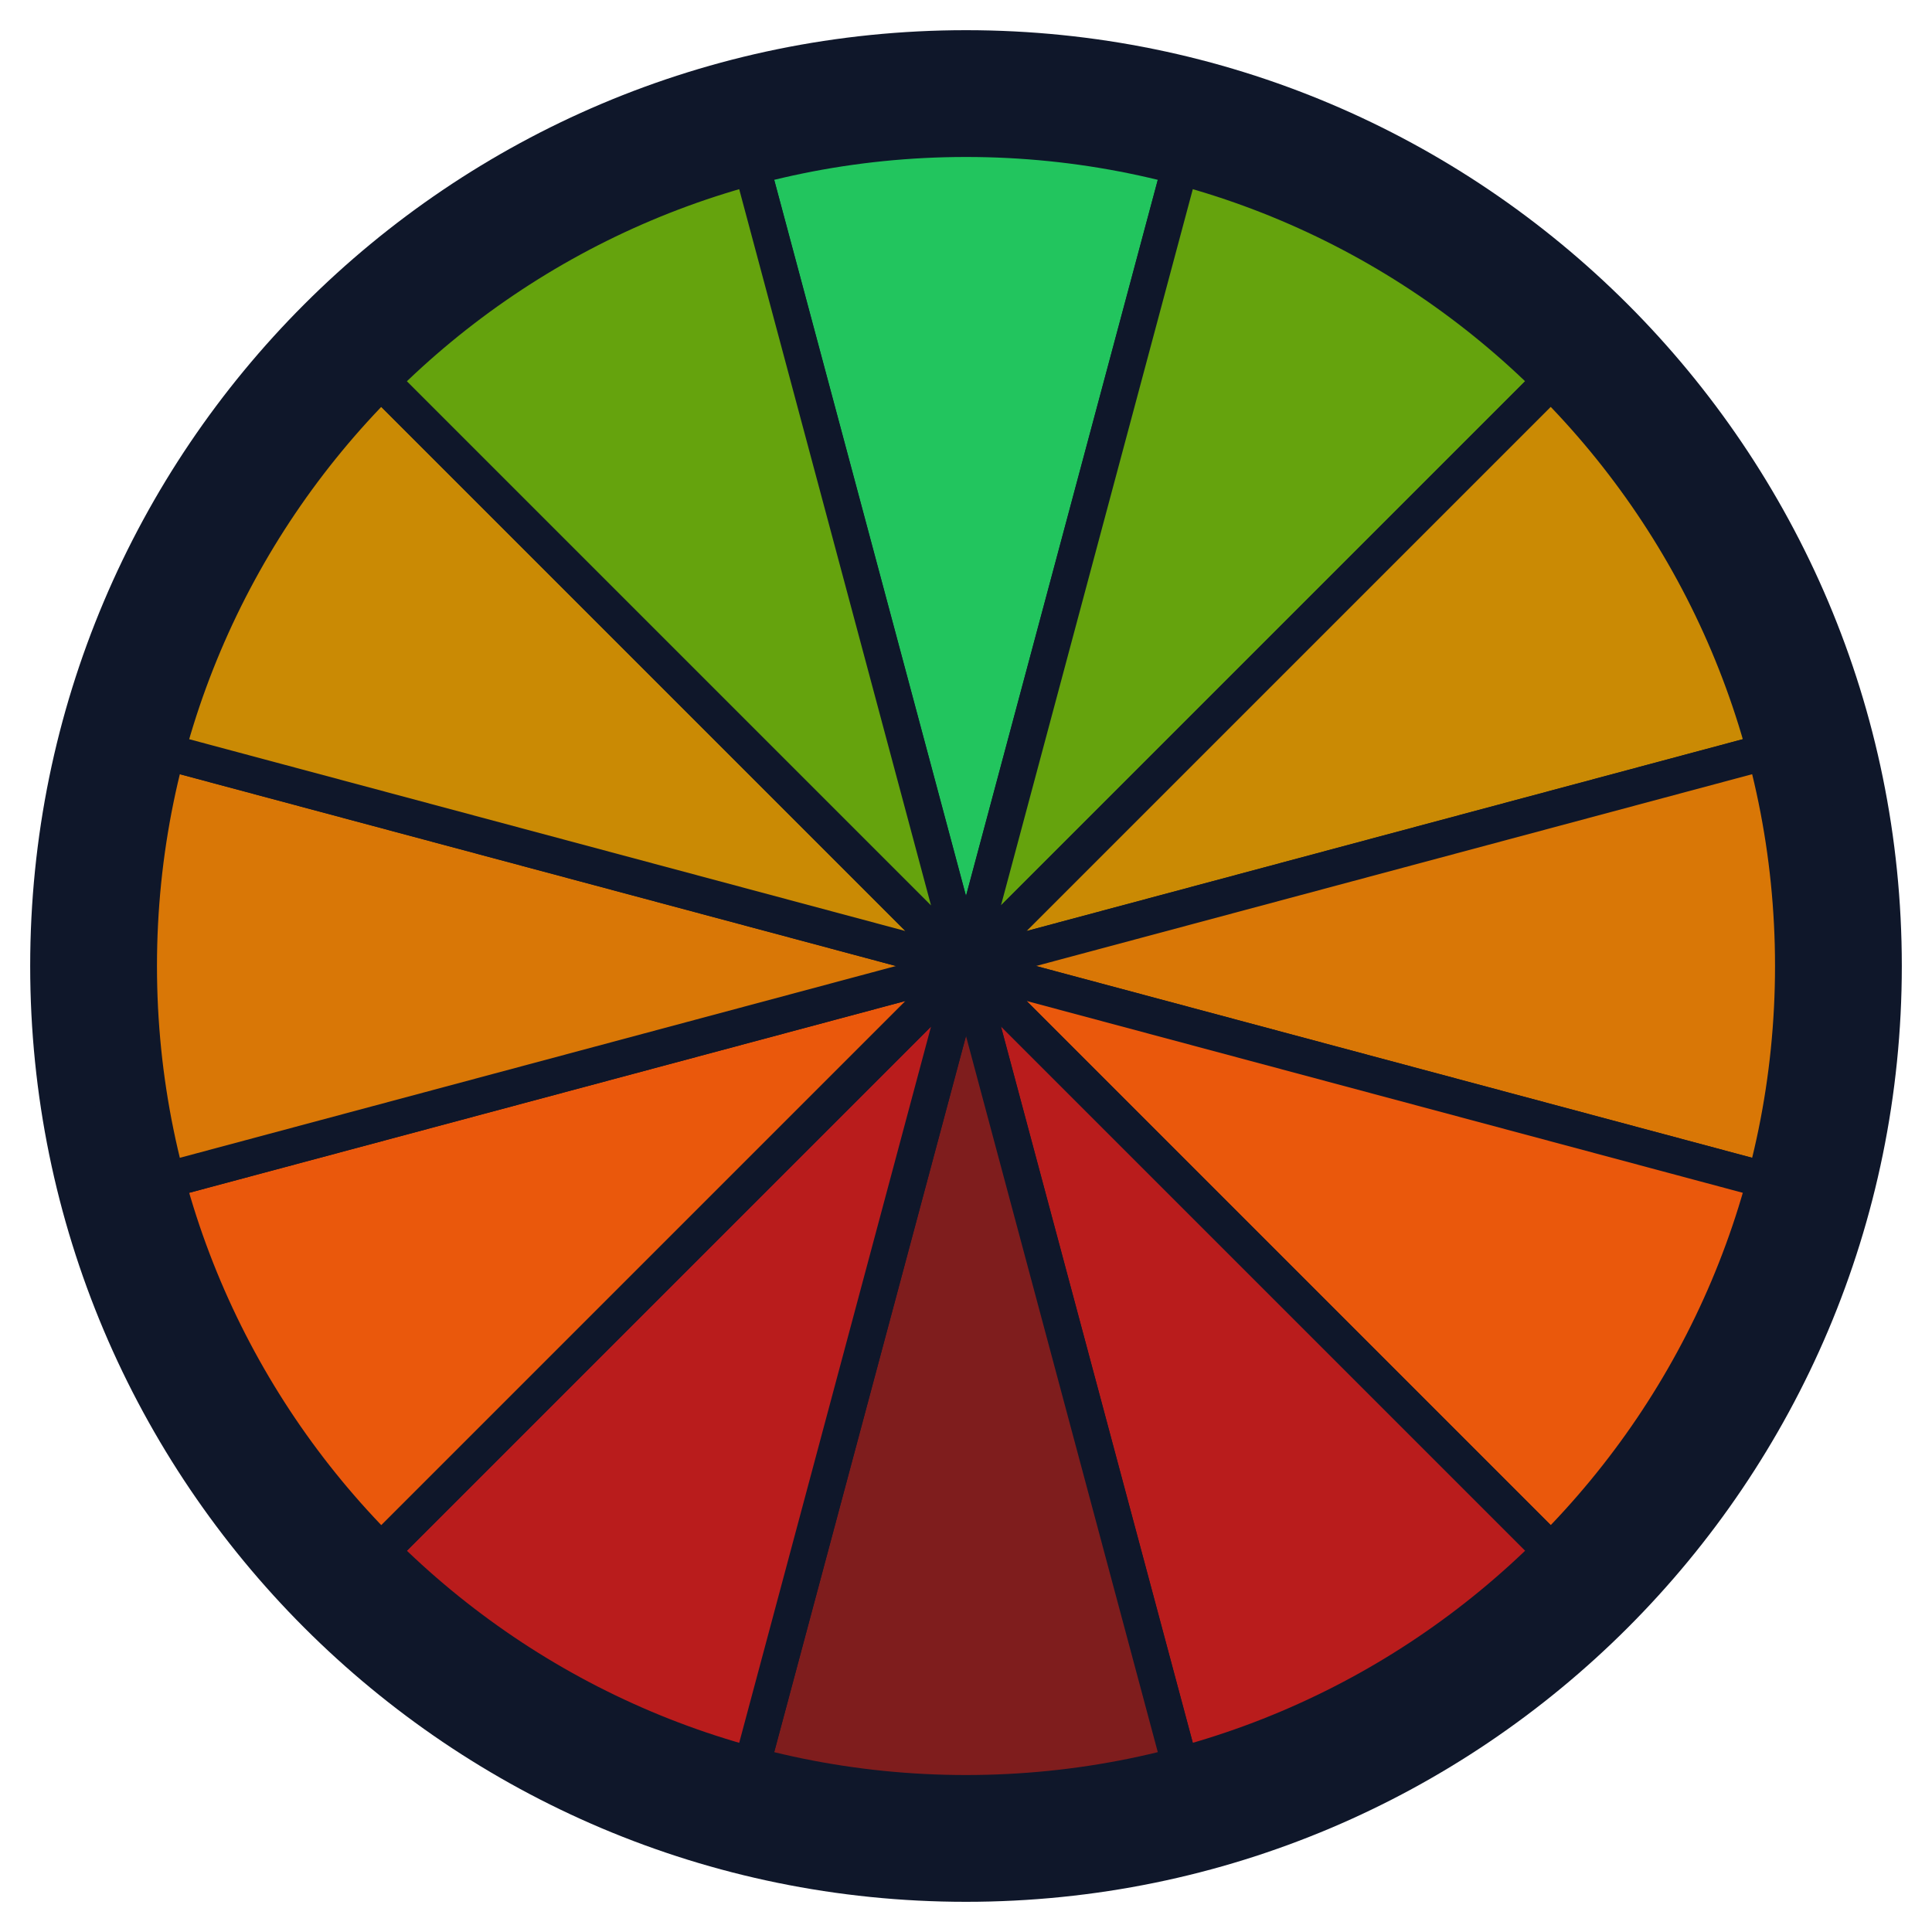
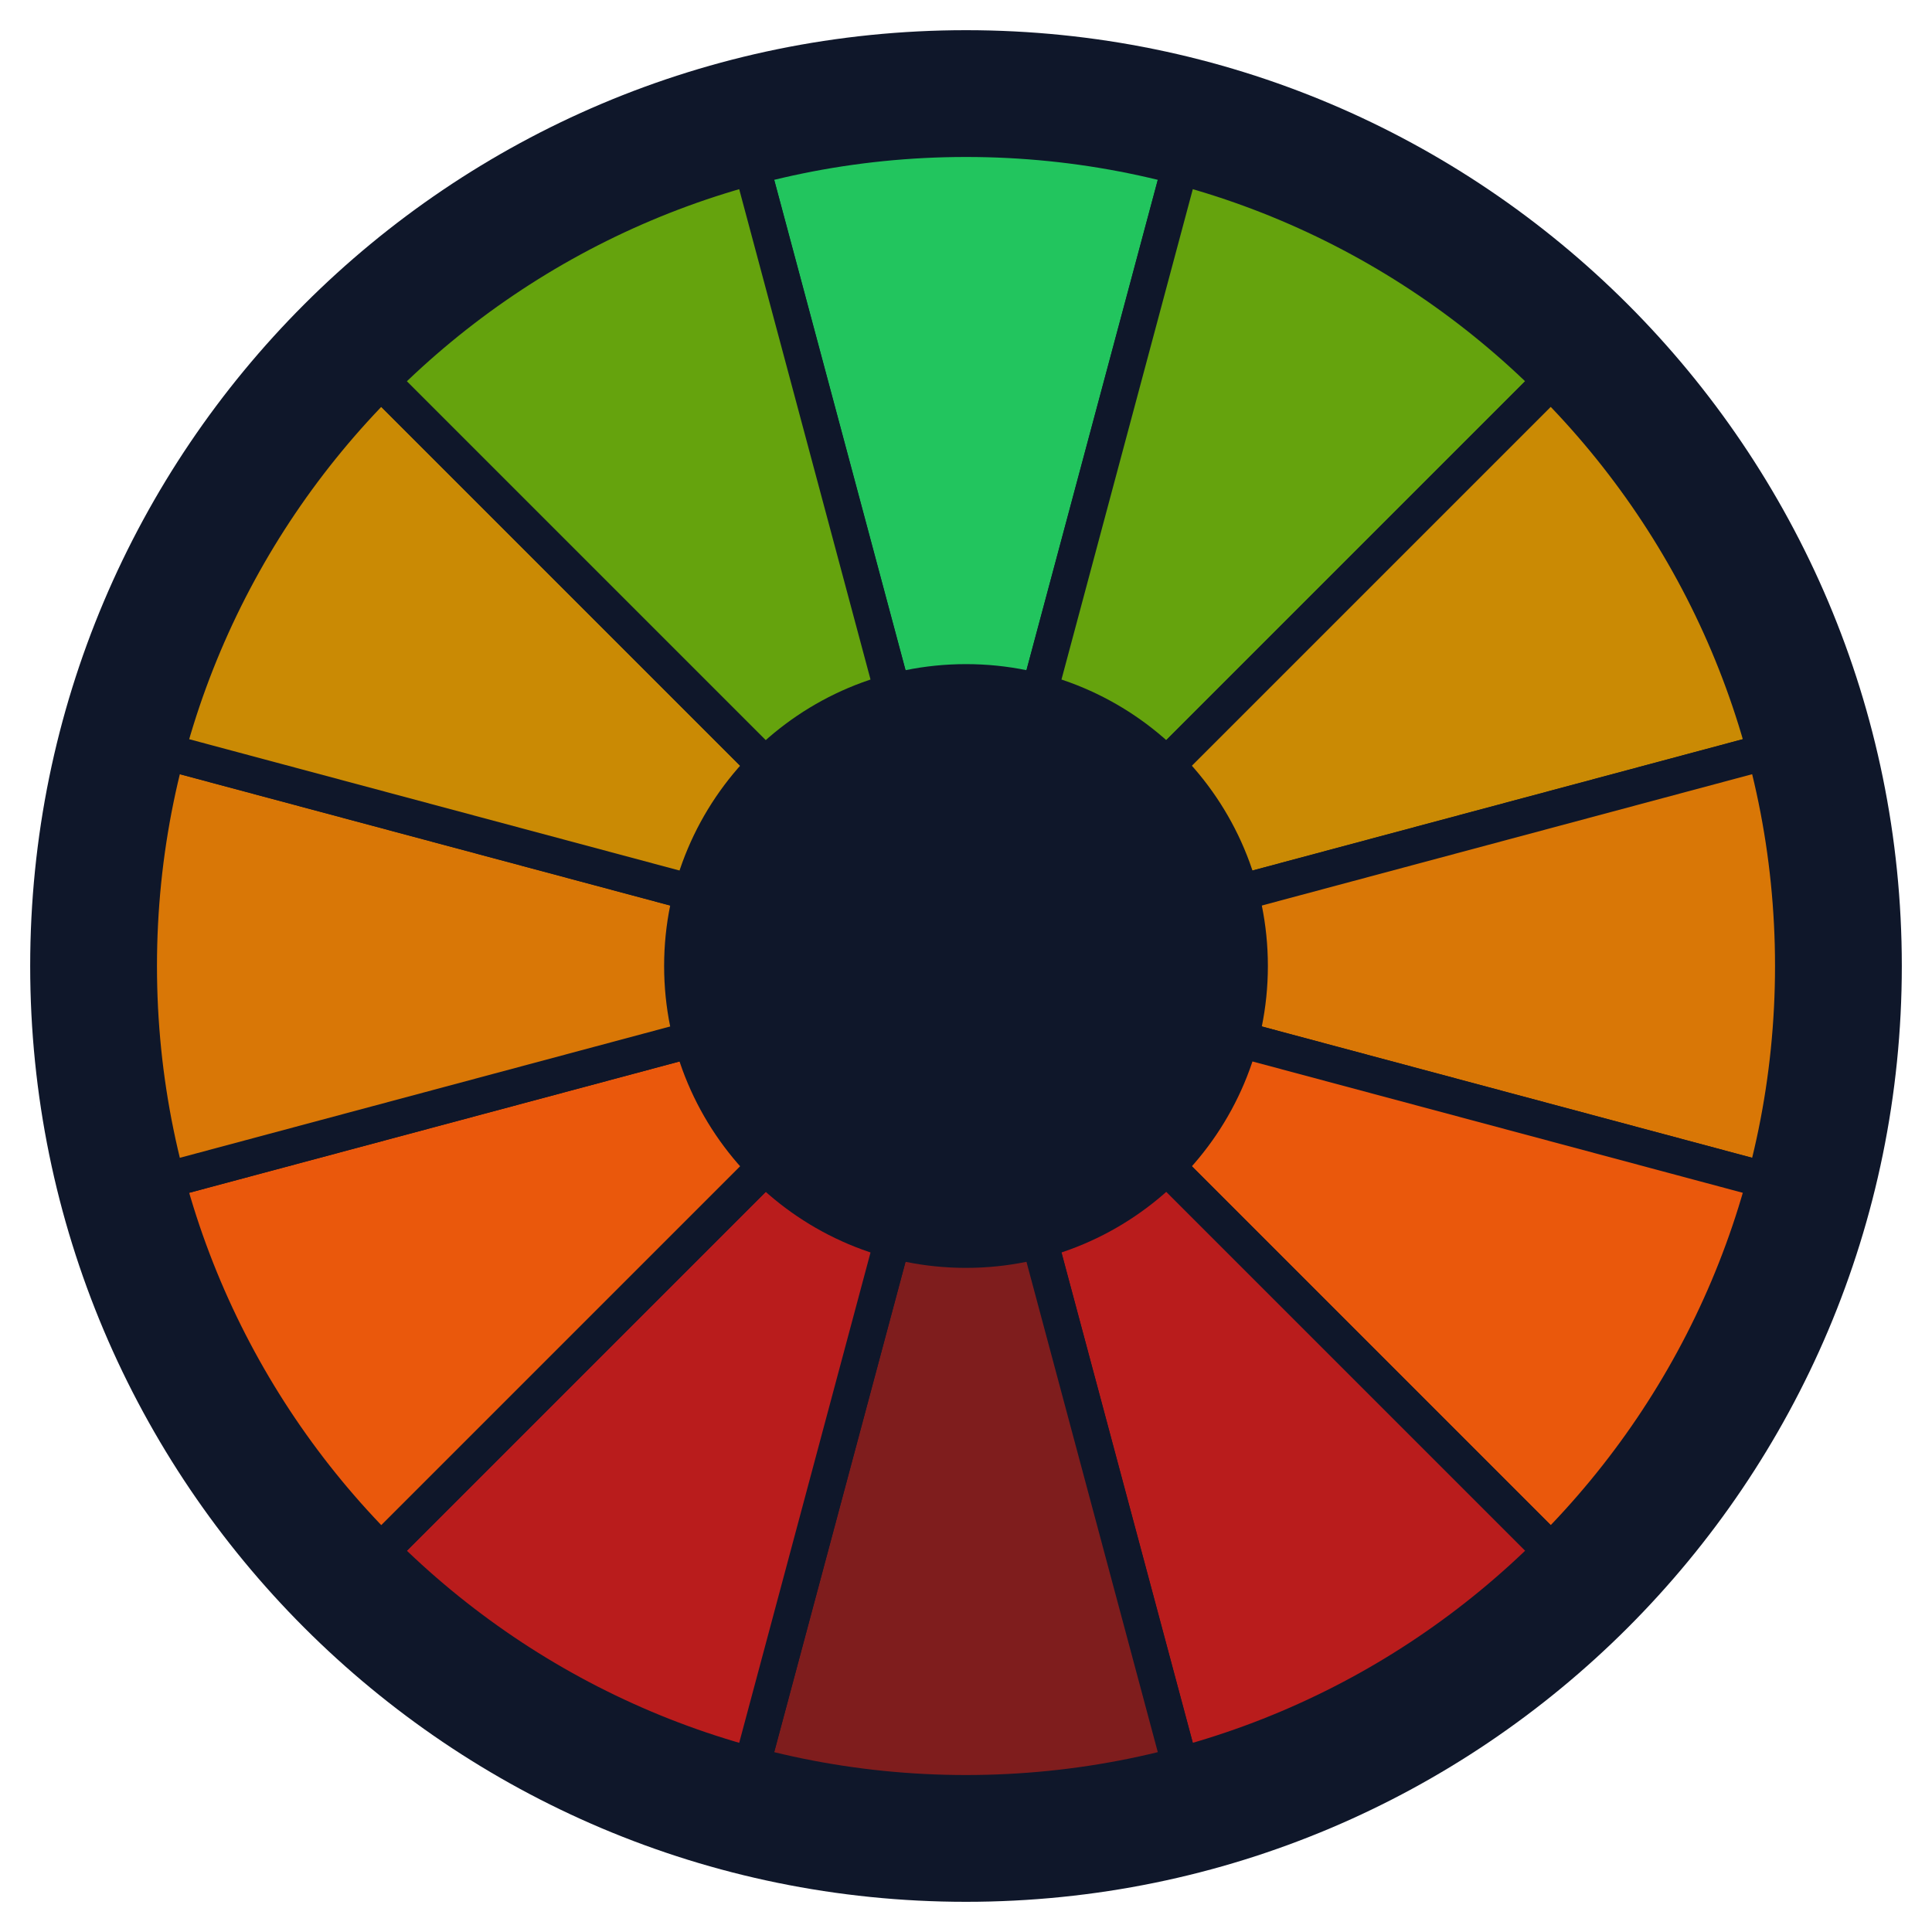
<svg xmlns="http://www.w3.org/2000/svg" viewBox="0 0 32 32" role="img" aria-label="Key Matcher">
  <circle cx="16" cy="16" r="15.5" fill="#0f172a" />
  <g stroke="#0f172a" stroke-width="0.6" stroke-linejoin="round">
    <path d="M 16 16 L 12.378 2.476 A 14 14 0 0 1 19.622 2.476 Z" fill="#22c55e" />
    <path d="M 16 16 L 19.622 2.476 A 14 14 0 0 1 25.899 6.101 Z" fill="#65a30d" />
    <path d="M 16 16 L 25.899 6.101 A 14 14 0 0 1 29.524 12.378 Z" fill="#ca8a04" />
    <path d="M 16 16 L 29.524 12.378 A 14 14 0 0 1 29.524 19.622 Z" fill="#d97706" />
    <path d="M 16 16 L 29.524 19.622 A 14 14 0 0 1 25.899 25.899 Z" fill="#ea580c" />
    <path d="M 16 16 L 25.899 25.899 A 14 14 0 0 1 19.622 29.524 Z" fill="#b91c1c" />
    <path d="M 16 16 L 19.622 29.524 A 14 14 0 0 1 12.378 29.524 Z" fill="#7f1d1d" />
    <path d="M 16 16 L 12.378 29.524 A 14 14 0 0 1 6.101 25.899 Z" fill="#b91c1c" />
    <path d="M 16 16 L 6.101 25.899 A 14 14 0 0 1 2.476 19.622 Z" fill="#ea580c" />
    <path d="M 16 16 L 2.476 19.622 A 14 14 0 0 1 2.476 12.378 Z" fill="#d97706" />
    <path d="M 16 16 L 2.476 12.378 A 14 14 0 0 1 6.101 6.101 Z" fill="#ca8a04" />
    <path d="M 16 16 L 6.101 6.101 A 14 14 0 0 1 12.378 2.476 Z" fill="#65a30d" />
  </g>
+   <circle cx="16" cy="16" r="5" fill="#0f172a" />
  <circle cx="16" cy="16" r="14" fill="none" stroke="#0f172a" stroke-width="1.2" />
</svg>
